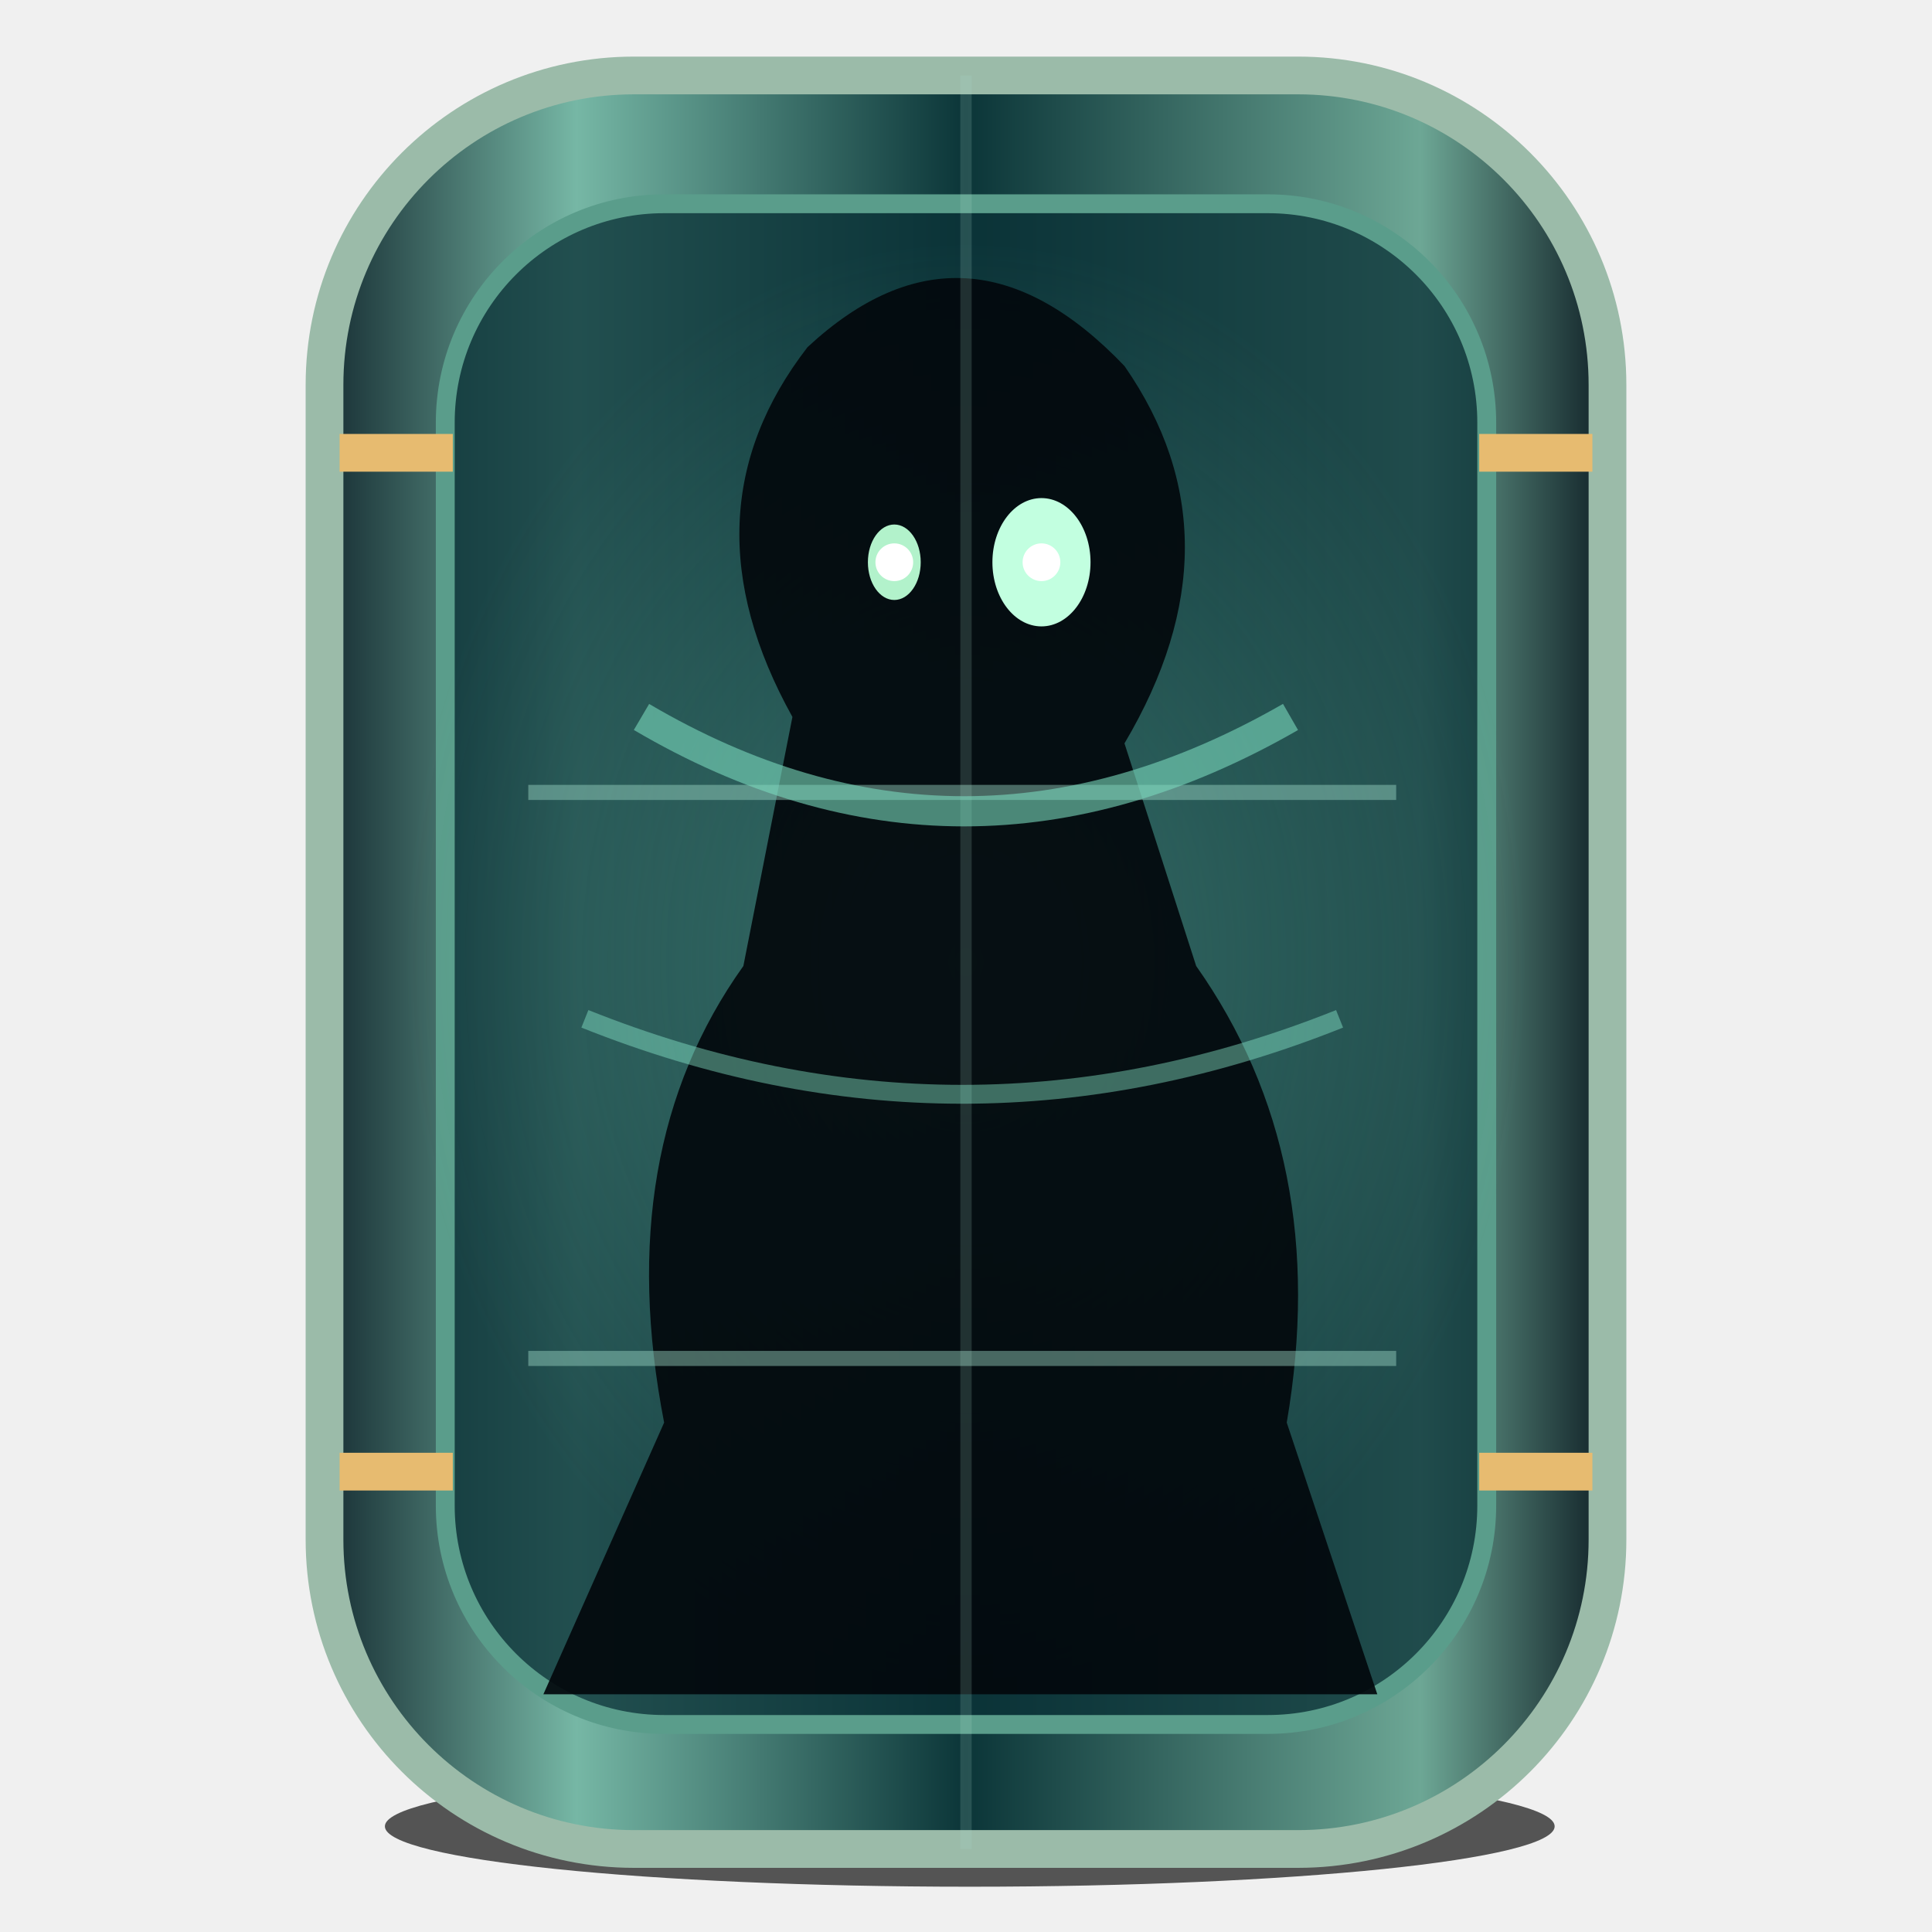
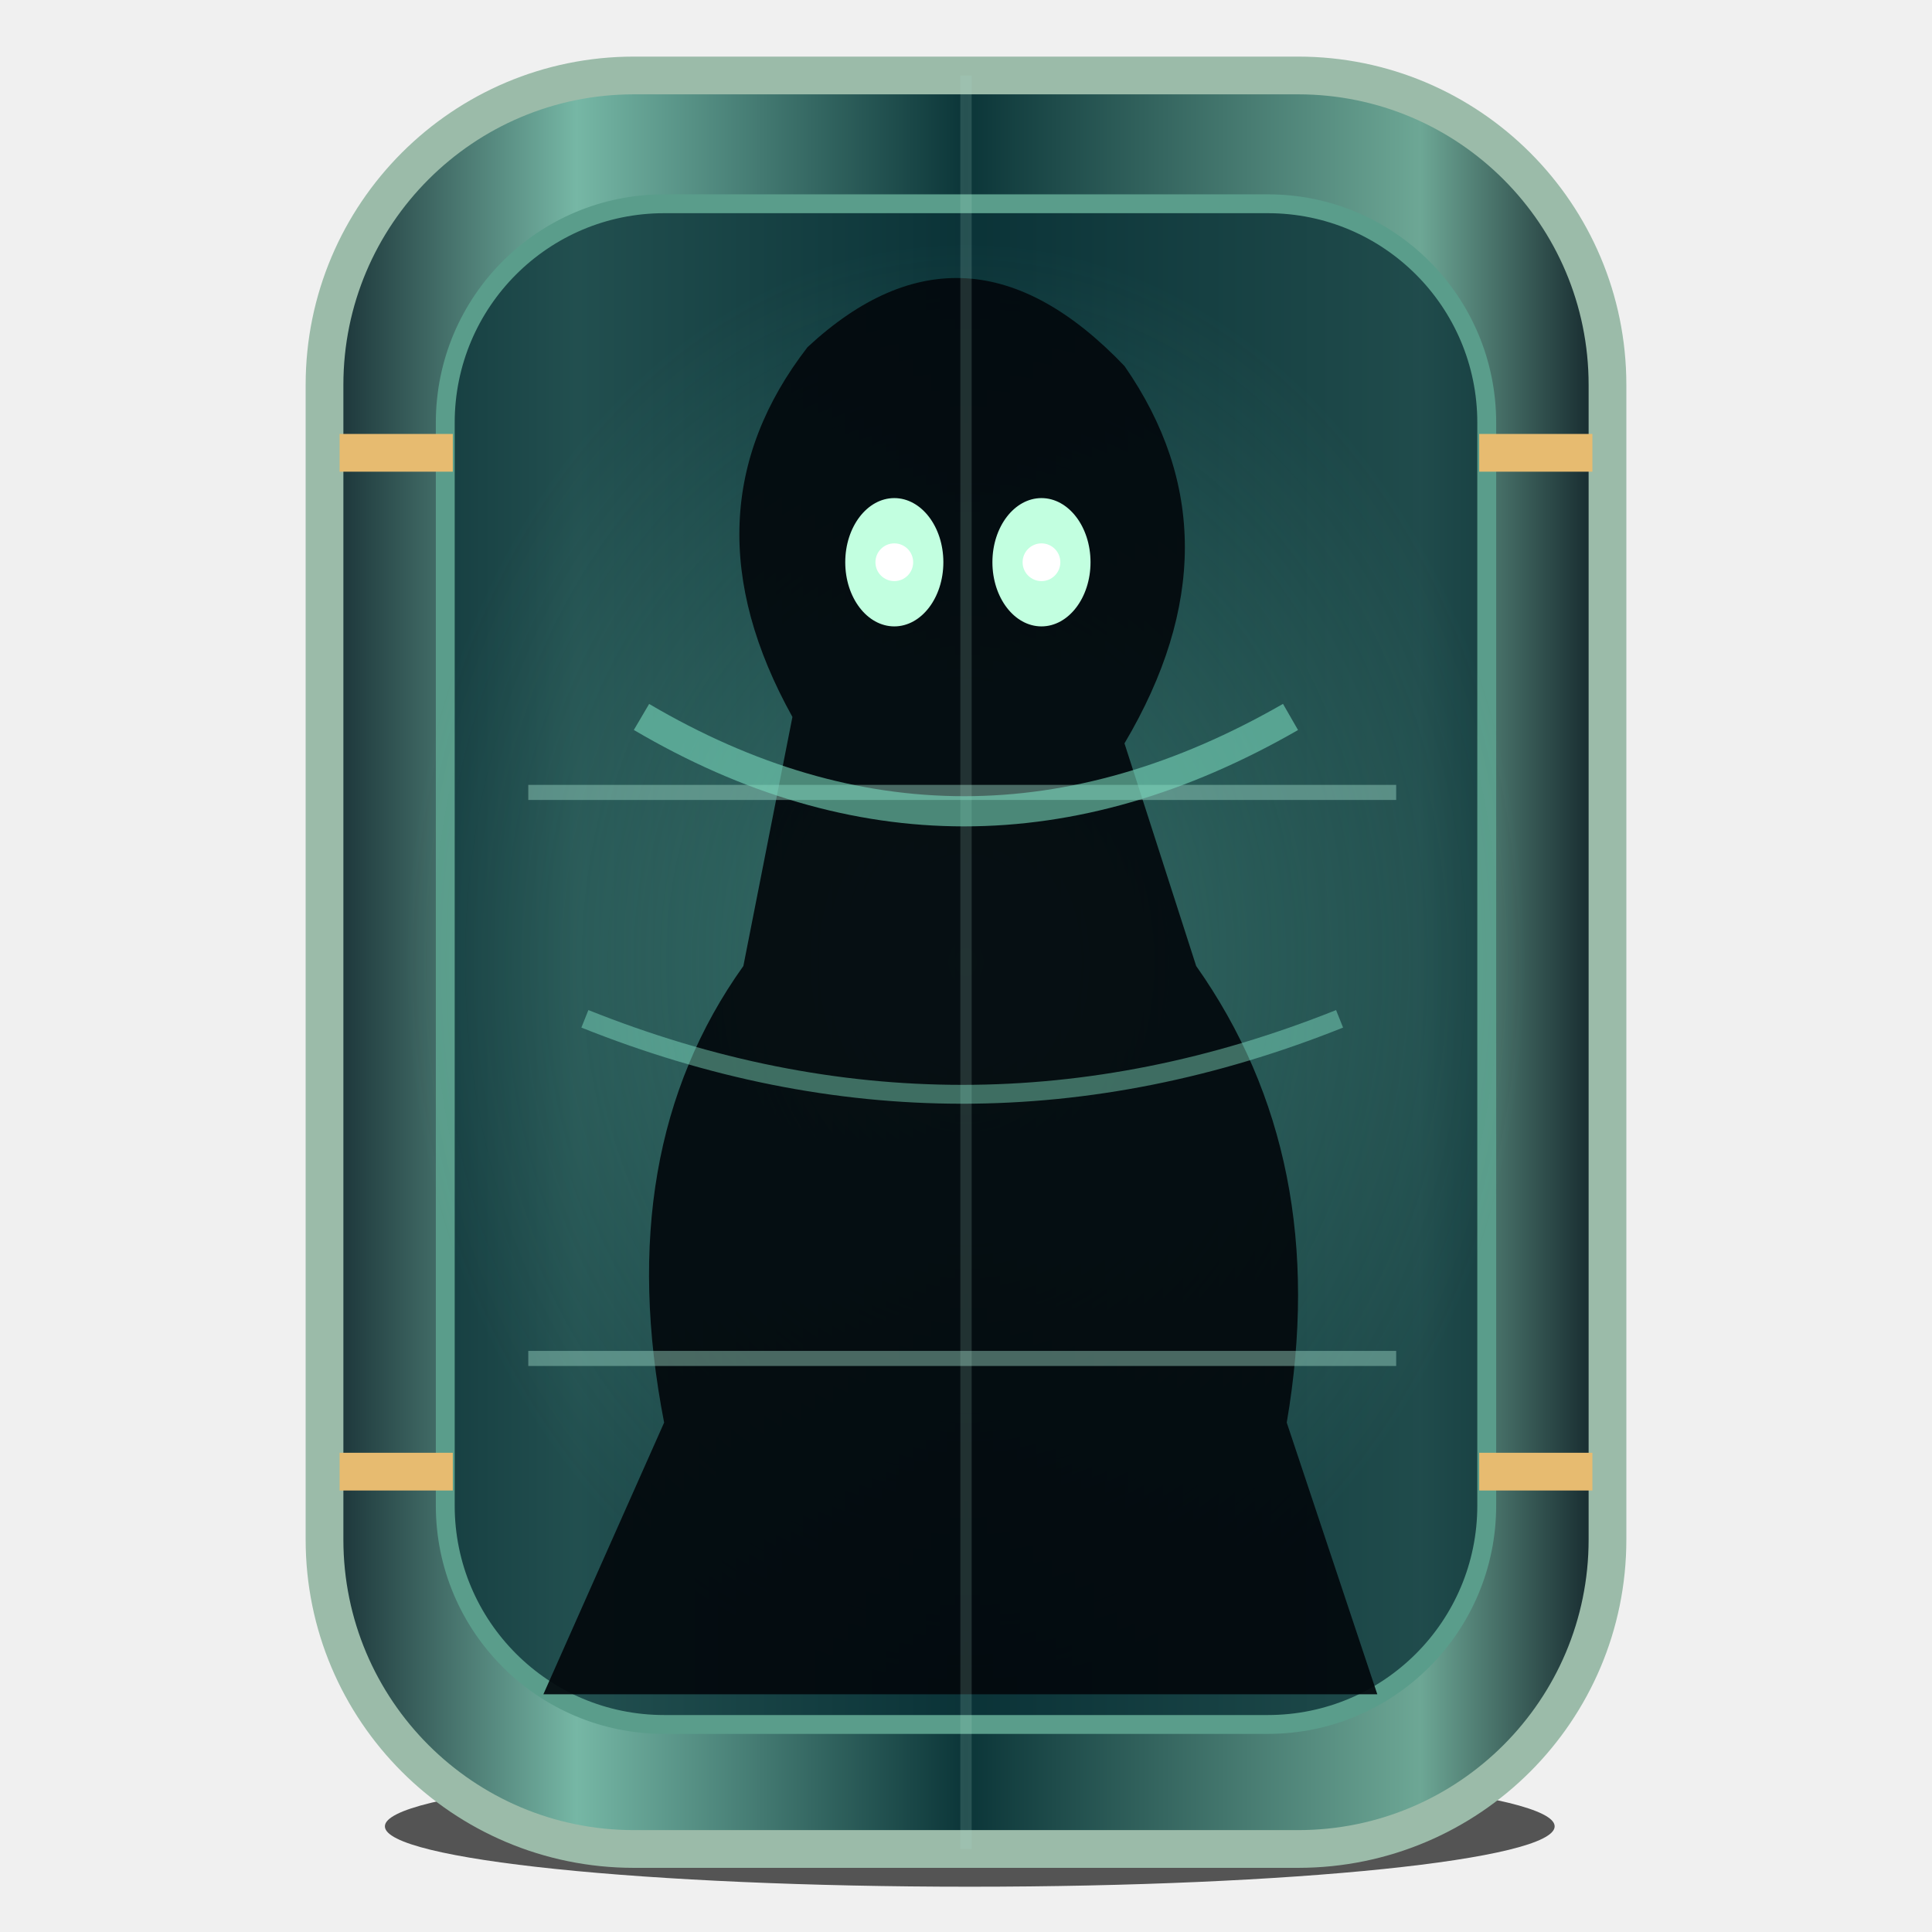
<svg xmlns="http://www.w3.org/2000/svg" viewBox="0 0 512 512">
  <defs>
    <linearGradient id="tank" x2="1">
      <stop stop-color="#142a30" />
      <stop offset=".2" stop-color="#76b7a5" />
      <stop offset=".5" stop-color="#0b3538" />
      <stop offset=".85" stop-color="#6da795" />
      <stop offset="1" stop-color="#0c1b22" />
    </linearGradient>
    <radialGradient id="mist">
      <stop stop-color="#8ae0c4" stop-opacity=".34" />
      <stop offset="1" stop-color="#73c4aa" stop-opacity="0" />
    </radialGradient>
  </defs>
  <ellipse cx="257" cy="484" rx="155" ry="16" fill="#000" opacity=".65" />
  <rect x="86" y="20" width="340" height="470" rx="82" fill="url(#tank)" stroke="#9bbba9" stroke-width="10" />
  <rect x="118" y="54" width="276" height="403" rx="58" fill="#0b3338" fill-opacity=".78" stroke="#5a9d8b" stroke-width="5" />
  <ellipse cx="256" cy="255" rx="150" ry="190" fill="url(#mist)" />
  <path d="M210 190Q180 136 214 92Q256 53 298 97Q330 143 298 197L317 256Q353 307 341 377L365 449H144L176 377Q162 305 197 256Z" fill="#02080c" opacity=".92" />
  <ellipse cx="237" cy="149" rx="7" ry="10" fill="#b2f2cb" />
  <ellipse cx="276" cy="149" rx="7" ry="10" fill="#b2f2cb" />
  <path d="M140 210H370M140 360H370" stroke="#9cd6c5" stroke-width="4" opacity=".45" />
  <path d="M90 120H120M90 390H120M392 120H422M392 390H422" stroke="#e7bb70" stroke-width="10" />
  <path d="M256 20V490" stroke="#a7d8c5" stroke-width="3" opacity=".18" />
- 
- ellipse cx="237" cy="149" rx="13" ry="17" fill="#c2ffe0"/&gt;<ellipse cx="276" cy="149" rx="13" ry="17" fill="#c2ffe0" />
+   <ellipse cx="237" cy="149" rx="13" ry="17" fill="#c2ffe0" />
+   <ellipse cx="276" cy="149" rx="13" ry="17" fill="#c2ffe0" />
  <circle cx="237" cy="149" r="5" fill="#ffffff" />
  <circle cx="276" cy="149" r="5" fill="#ffffff" />
  <path d="M170 190Q255 240 342 190" stroke="#79d8bd" stroke-width="8" opacity=".6" fill="none" />
  <path d="M155 270Q255 310 355 270" stroke="#8df0d1" stroke-width="5" opacity=".42" fill="none" />
</svg>
